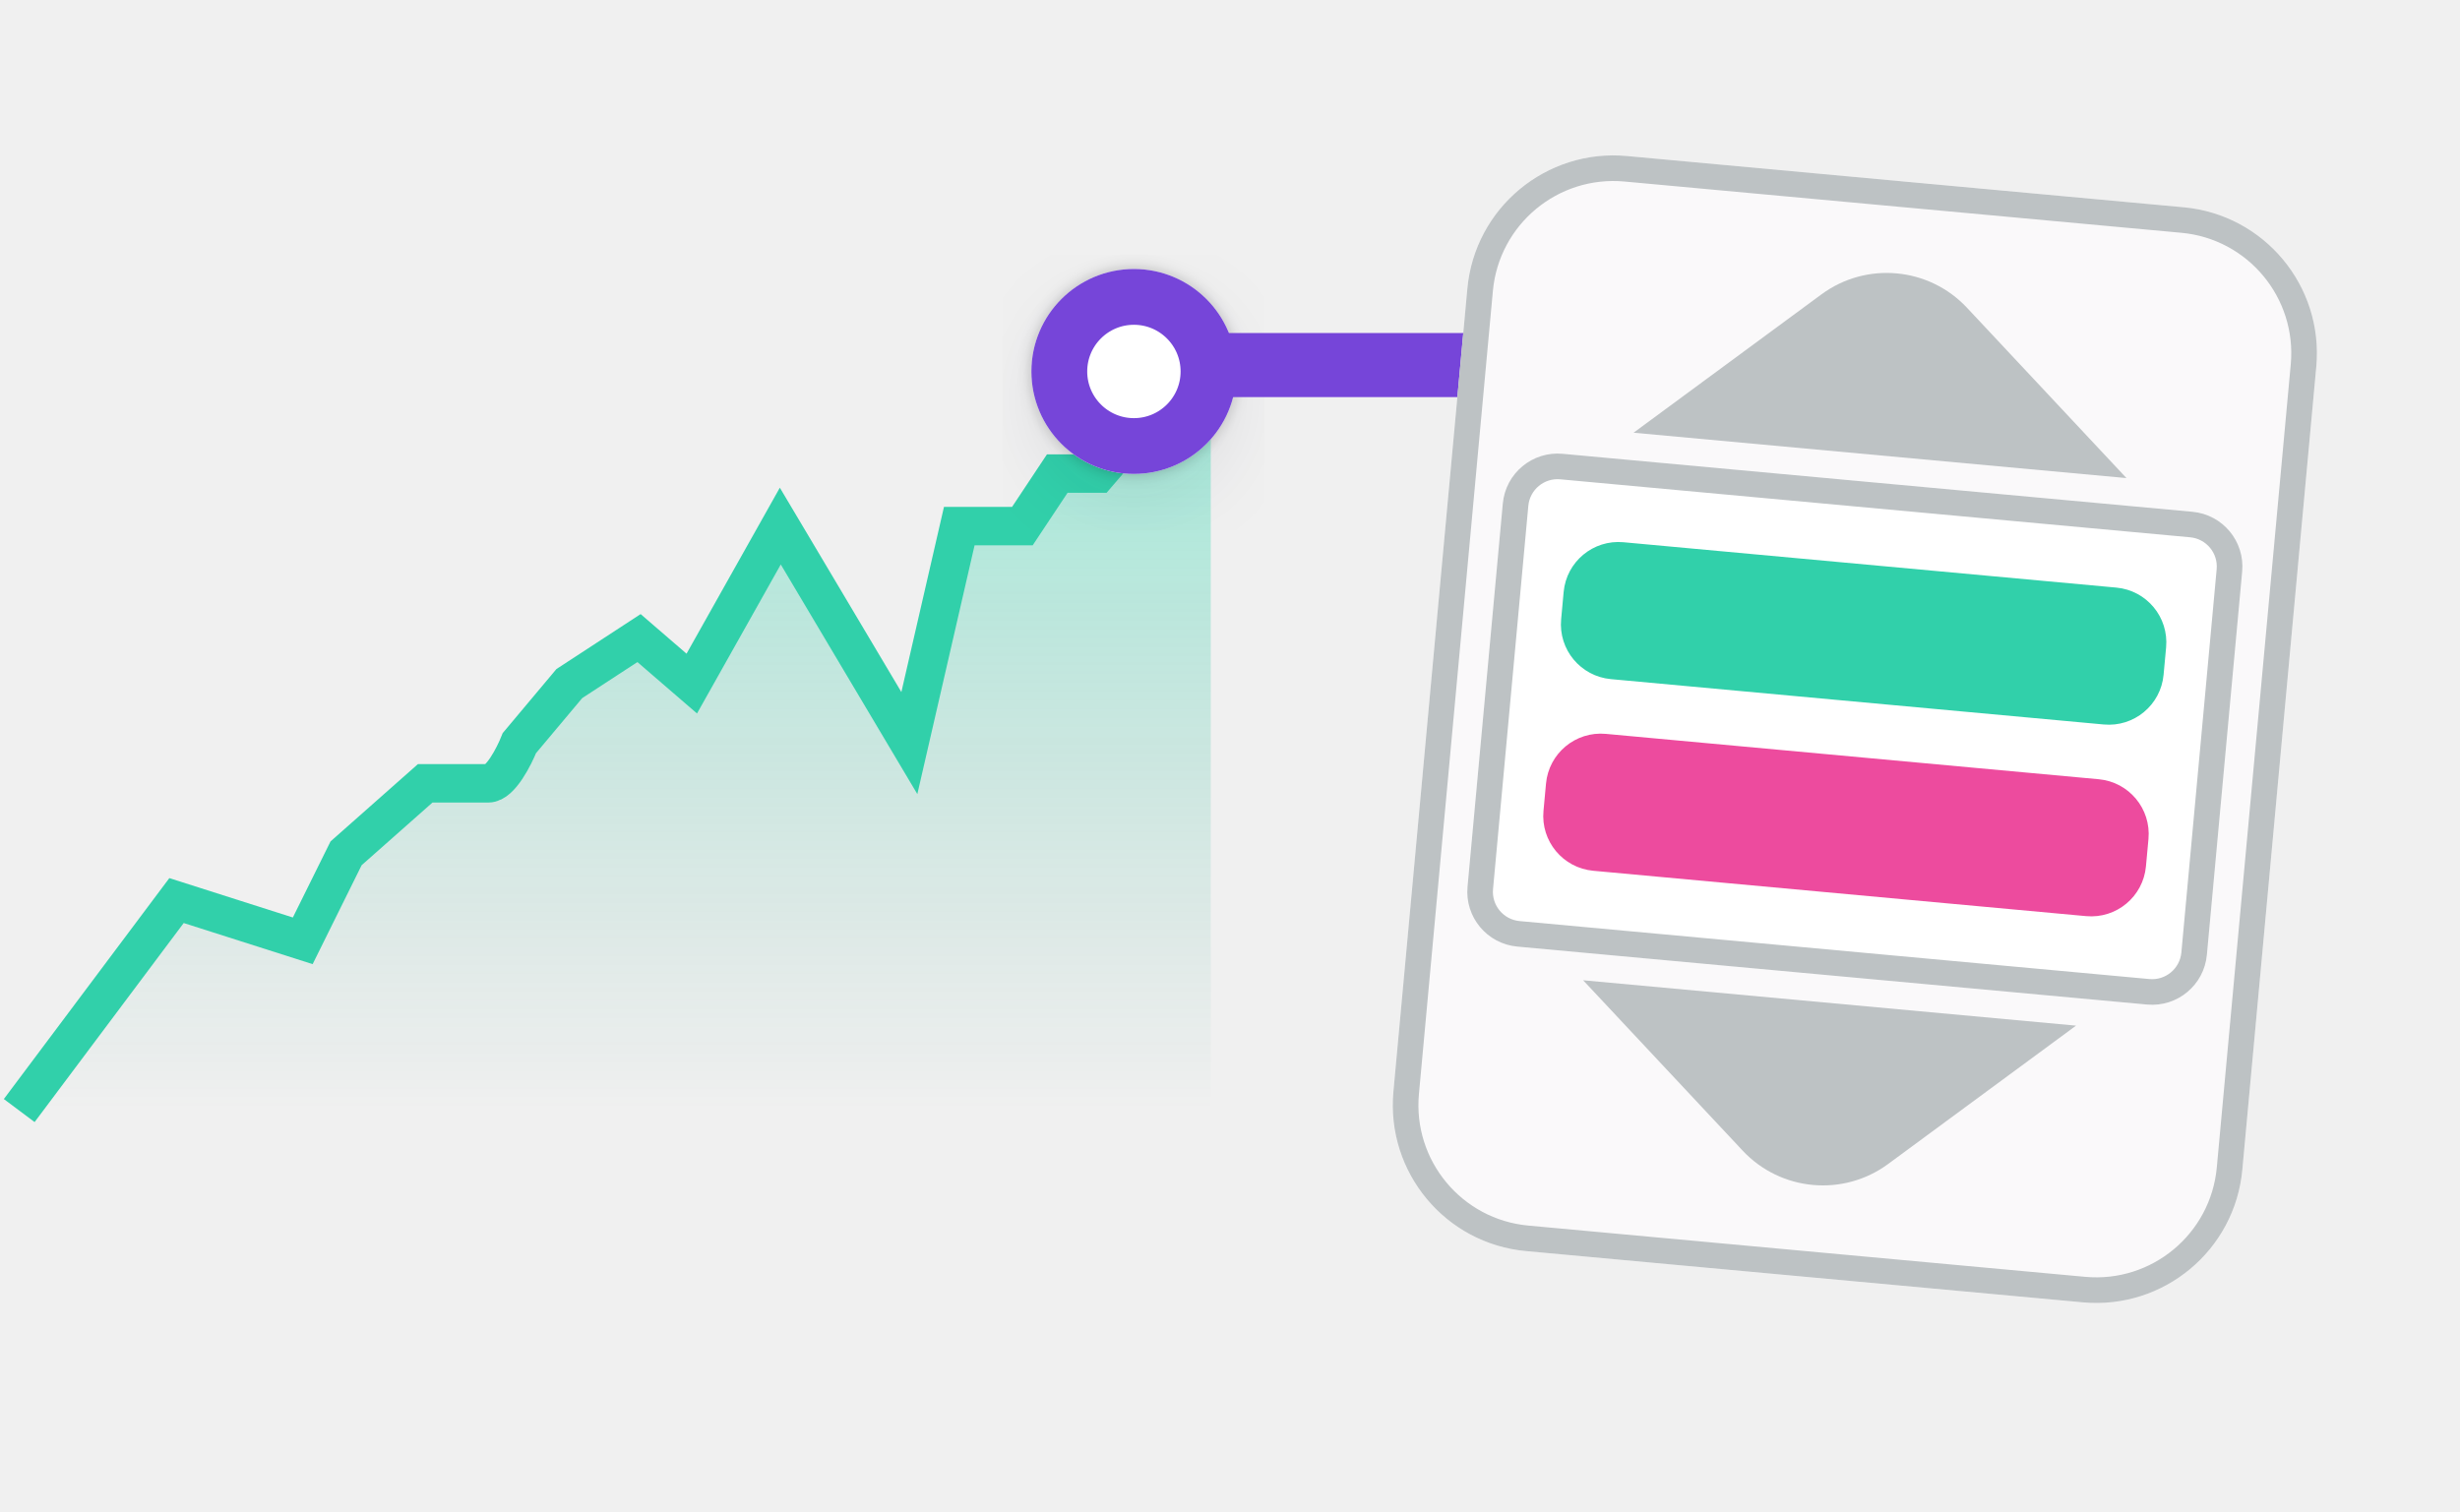
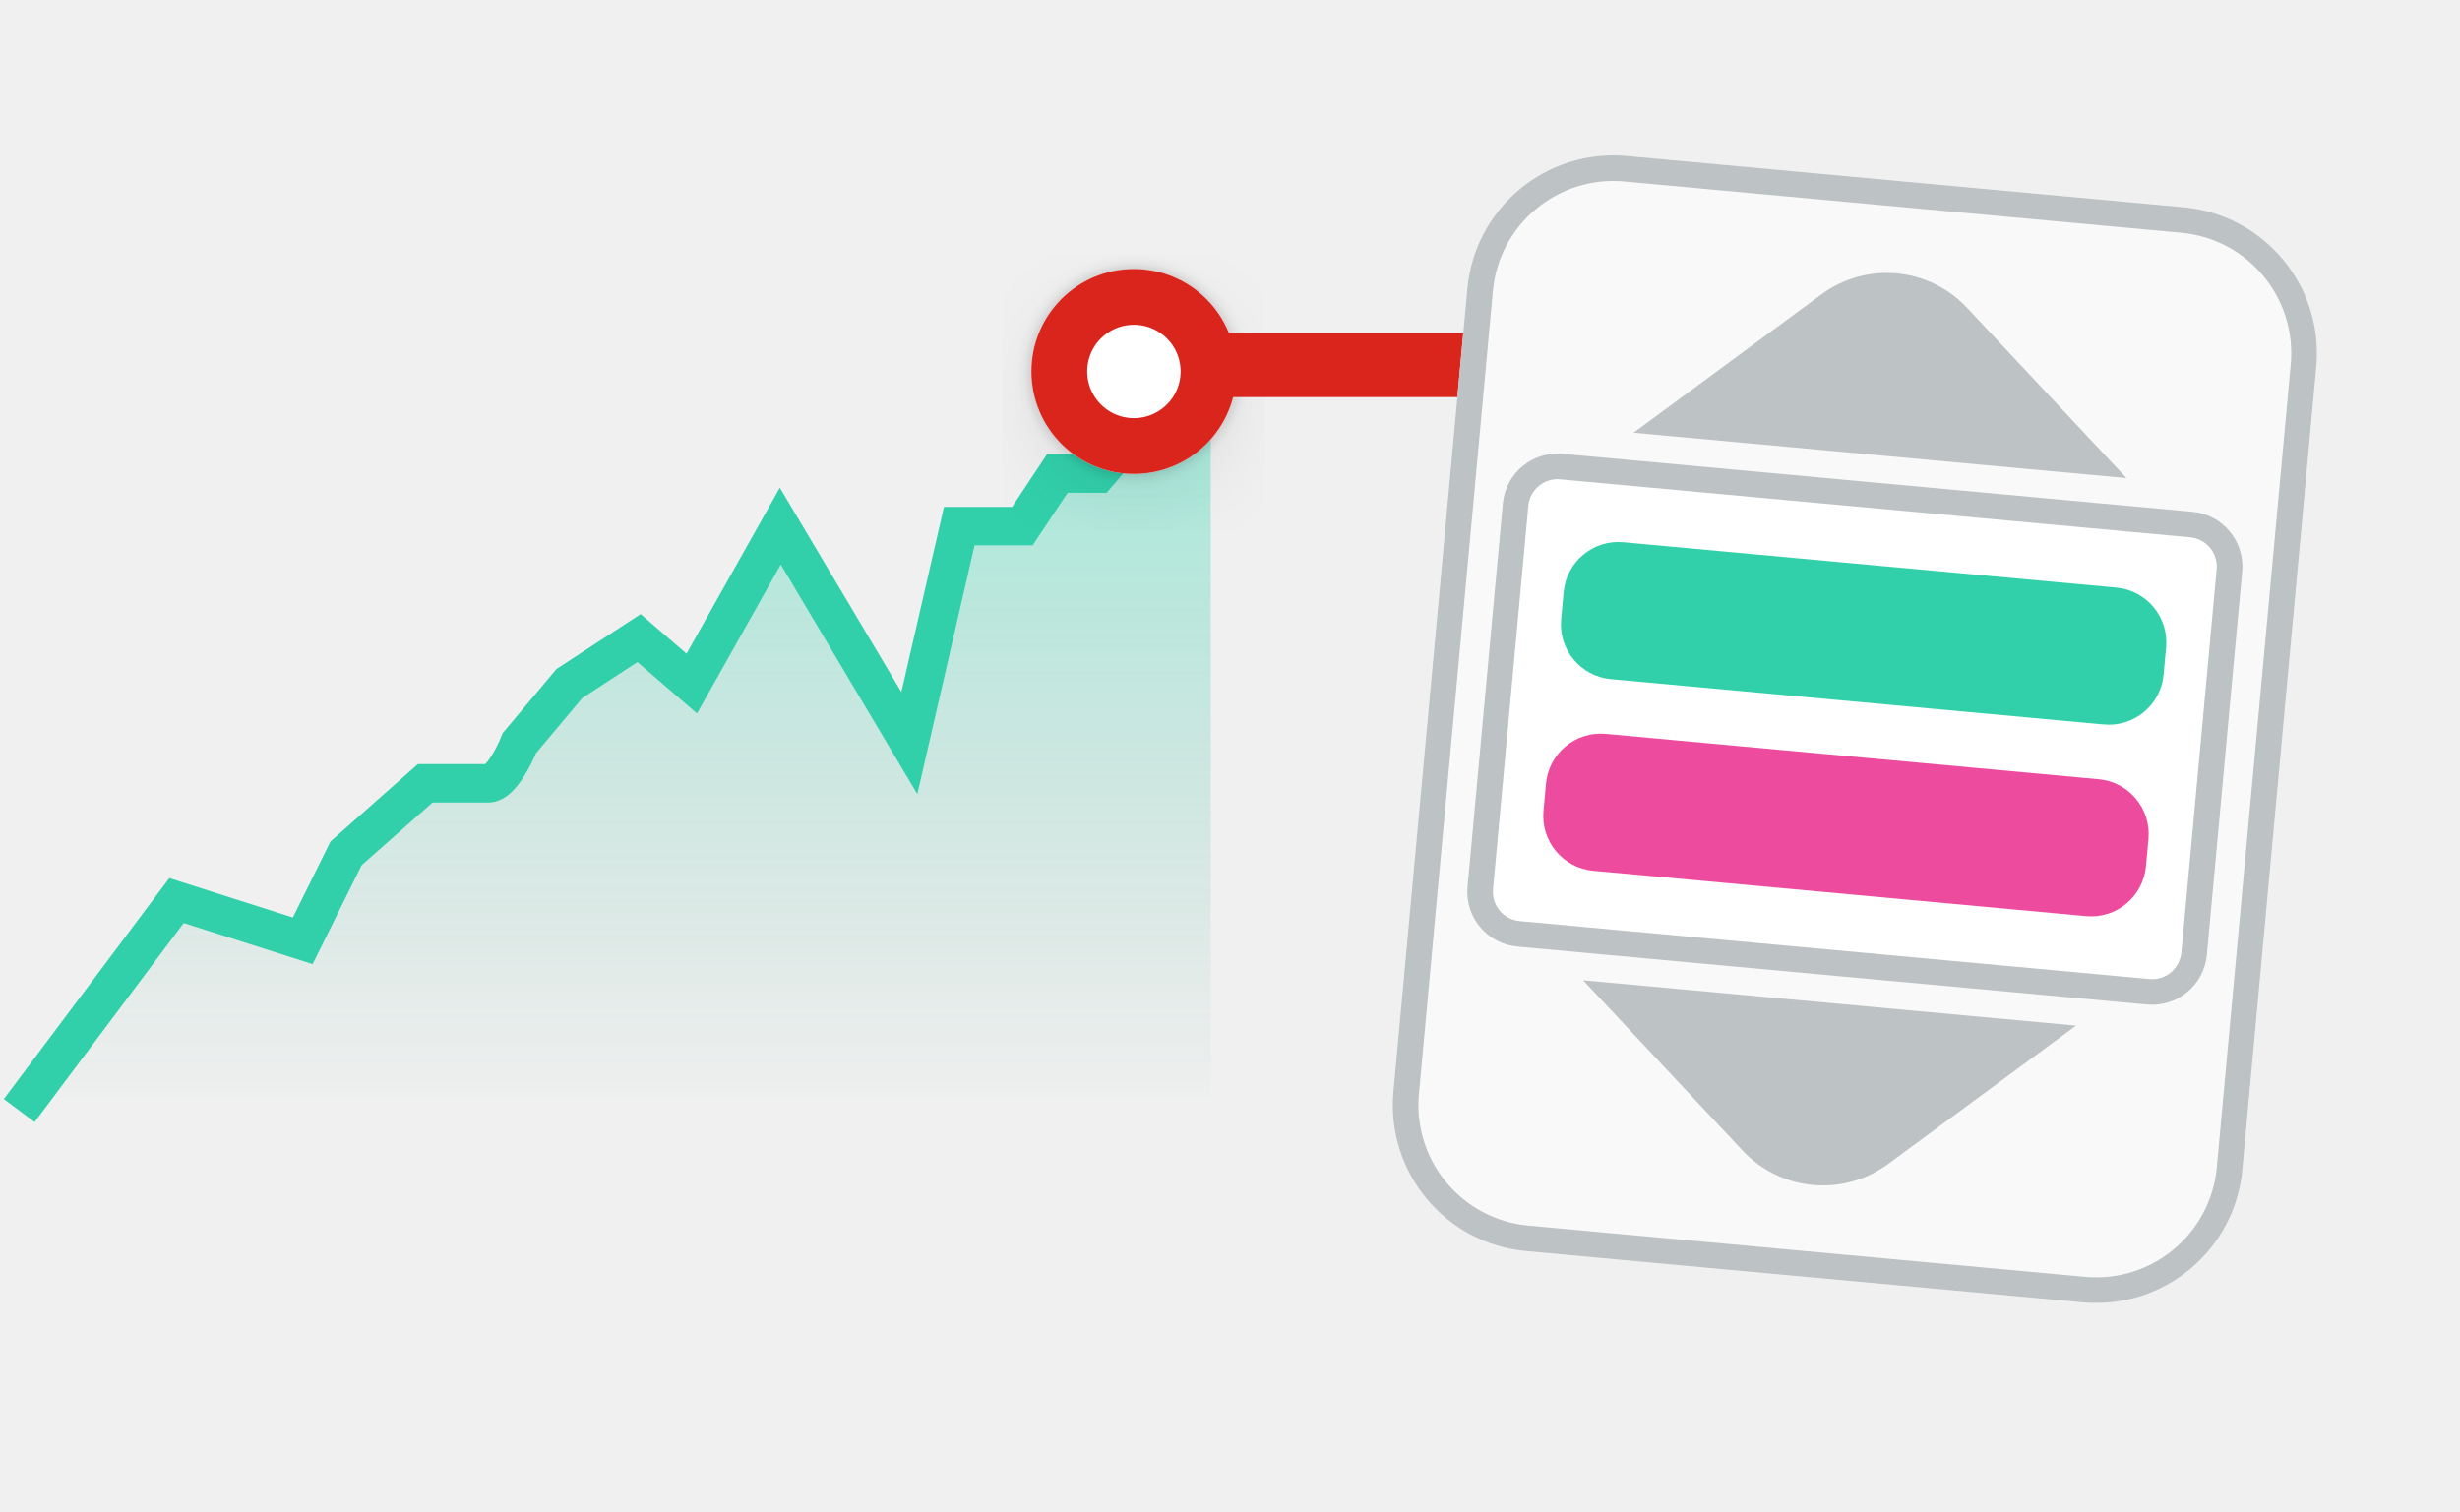
<svg xmlns="http://www.w3.org/2000/svg" width="192" height="118" fill="none" viewBox="0 0 192 118">
  <path fill="url(#paint0_linear_1286_30581)" d="M13.777 70.307L1.5 86.701H94.5V27L91.559 30.142L85.678 36.973H82.517L79.796 41.071H76.856H74.871L70.974 58.012L60.902 41.071L53.992 53.367L49.875 49.815L44.434 53.367L40.538 58.012C40.121 59.059 39.053 61.154 38.112 61.154H35.612H33.186L27.011 66.618L23.629 73.449L13.777 70.307Z" />
  <path stroke="#31D0AA" stroke-width="3" d="M1.5 86.701L13.777 70.307L23.629 73.449L27.011 66.618L33.186 61.154H35.612C36.053 61.154 37.171 61.154 38.112 61.154C39.053 61.154 40.121 59.059 40.538 58.012L44.434 53.367L49.875 49.815L53.992 53.367L60.902 41.071L70.974 58.012L74.871 41.071H76.856H79.796L82.517 36.973H85.678L91.559 30.142L94.5 27" />
  <g filter="url(#filter0_dd_1286_30581)">
    <ellipse cx="88.5" cy="29" fill="#fff" rx="8" ry="8" />
-     <path stroke="#7645D9" stroke-width="4.356" d="M94.322 29C94.322 32.215 91.715 34.822 88.5 34.822C85.285 34.822 82.678 32.215 82.678 29C82.678 25.785 85.285 23.178 88.5 23.178C91.715 23.178 94.322 25.785 94.322 29Z" />
+     <path stroke="#DA251D" stroke-width="4.356" d="M94.322 29C94.322 32.215 91.715 34.822 88.5 34.822C85.285 34.822 82.678 32.215 82.678 29C82.678 25.785 85.285 23.178 88.5 23.178C91.715 23.178 94.322 25.785 94.322 29Z" />
  </g>
-   <line x1="96" x2="115" y1="28.5" y2="28.5" stroke="#7645D9" stroke-linecap="round" stroke-width="5" />
+   <line x1="96" x2="115" y1="28.5" y2="28.5" stroke="#DA251D" stroke-linecap="round" stroke-width="5" />
  <path fill="#FAF9FA" d="M180.783 28.63C181.362 22.334 176.729 16.761 170.433 16.181L126.975 12.18C120.679 11.601 115.106 16.234 114.526 22.53L108.754 85.224C108.175 91.52 112.808 97.093 119.104 97.672L162.562 101.674C168.858 102.253 174.431 97.62 175.011 91.324L180.783 28.63Z" />
  <path fill="#BDC2C4" fill-rule="evenodd" d="M126.791 14.172L170.25 18.173C175.445 18.651 179.269 23.251 178.791 28.447L173.019 91.141C172.541 96.336 167.941 100.16 162.745 99.682L119.287 95.681C114.091 95.203 110.267 90.603 110.746 85.407L116.518 22.713C116.996 17.518 121.596 13.694 126.791 14.172ZM170.433 16.181C176.729 16.761 181.362 22.334 180.783 28.63L175.011 91.324C174.431 97.62 168.858 102.253 162.562 101.674L119.104 97.672C112.808 97.093 108.175 91.52 108.754 85.224L114.526 22.53C115.106 16.234 120.679 11.601 126.975 12.18L170.433 16.181Z" clip-rule="evenodd" />
  <path fill="#fff" d="M175 44.622C175.217 42.261 173.479 40.172 171.118 39.954L121.961 35.428C119.6 35.211 117.51 36.949 117.292 39.309L114.538 69.232C114.32 71.592 116.058 73.682 118.419 73.9L167.577 78.425C169.937 78.643 172.027 76.905 172.245 74.544L175 44.622Z" />
  <path fill="#BDC2C4" fill-rule="evenodd" d="M121.777 37.42L170.935 41.946C172.196 42.062 173.124 43.178 173.008 44.439L170.253 74.361C170.137 75.622 169.021 76.55 167.76 76.434L118.602 71.908C117.341 71.792 116.413 70.676 116.529 69.415L119.284 39.493C119.4 38.232 120.516 37.304 121.777 37.42ZM171.118 39.954C173.479 40.172 175.217 42.261 175 44.622L172.245 74.544C172.027 76.905 169.937 78.643 167.577 78.425L118.419 73.9C116.058 73.682 114.32 71.592 114.538 69.232L117.292 39.309C117.51 36.949 119.6 35.211 121.961 35.428L171.118 39.954Z" clip-rule="evenodd" />
  <path fill="#ED4B9E" d="M167.685 65.503C167.902 63.142 166.164 61.052 163.804 60.835L125.332 57.293C122.971 57.076 120.881 58.813 120.664 61.174L120.467 63.311C120.25 65.672 121.987 67.762 124.348 67.98L162.82 71.522C165.18 71.739 167.27 70.001 167.488 67.64L167.685 65.503Z" />
  <path fill="#31D0AA" d="M169.062 50.542C169.279 48.181 167.542 46.091 165.181 45.874L126.71 42.332C124.349 42.115 122.259 43.852 122.041 46.213L121.845 48.35C121.627 50.711 123.365 52.801 125.726 53.019L164.197 56.56C166.558 56.778 168.648 55.04 168.865 52.679L169.062 50.542Z" />
  <path fill="#BDC2C4" d="M165.968 37.324L153.522 24.027C150.548 20.849 145.666 20.4 142.162 22.981L127.497 33.782L165.968 37.324Z" />
  <path fill="#BDC2C4" d="M162.033 80.071L147.367 90.872C143.863 93.453 138.982 93.004 136.008 89.826L123.561 76.529L162.033 80.071Z" />
  <defs>
    <filter id="filter0_dd_1286_30581" width="20.356" height="21.445" x="78.322" y="19.911" color-interpolation-filters="sRGB" filterUnits="userSpaceOnUse">
      <feFlood flood-opacity="0" result="BackgroundImageFix" />
      <feColorMatrix in="SourceAlpha" result="hardAlpha" type="matrix" values="0 0 0 0 0 0 0 0 0 0 0 0 0 0 0 0 0 0 127 0" />
      <feMorphology in="SourceAlpha" operator="erode" radius="4.356" result="effect1_dropShadow_1286_30581" />
      <feOffset dy="2.178" />
      <feGaussianBlur stdDeviation="3.267" />
      <feColorMatrix type="matrix" values="0 0 0 0 0.055 0 0 0 0 0.055 0 0 0 0 0.173 0 0 0 0.1 0" />
      <feBlend in2="BackgroundImageFix" mode="normal" result="effect1_dropShadow_1286_30581" />
      <feColorMatrix in="SourceAlpha" result="hardAlpha" type="matrix" values="0 0 0 0 0 0 0 0 0 0 0 0 0 0 0 0 0 0 127 0" />
      <feOffset />
      <feGaussianBlur stdDeviation=".544" />
      <feColorMatrix type="matrix" values="0 0 0 0 0 0 0 0 0 0 0 0 0 0 0 0 0 0 0.2 0" />
      <feBlend in2="effect1_dropShadow_1286_30581" mode="normal" result="effect2_dropShadow_1286_30581" />
      <feBlend in="SourceGraphic" in2="effect2_dropShadow_1286_30581" mode="normal" result="shape" />
    </filter>
    <linearGradient id="paint0_linear_1286_30581" x1="48" x2="48" y1="27" y2="86.701" gradientUnits="userSpaceOnUse">
      <stop stop-color="#00E7B0" stop-opacity=".34" />
      <stop offset="1" stop-color="#0C8B6C" stop-opacity="0" />
    </linearGradient>
  </defs>
</svg>
